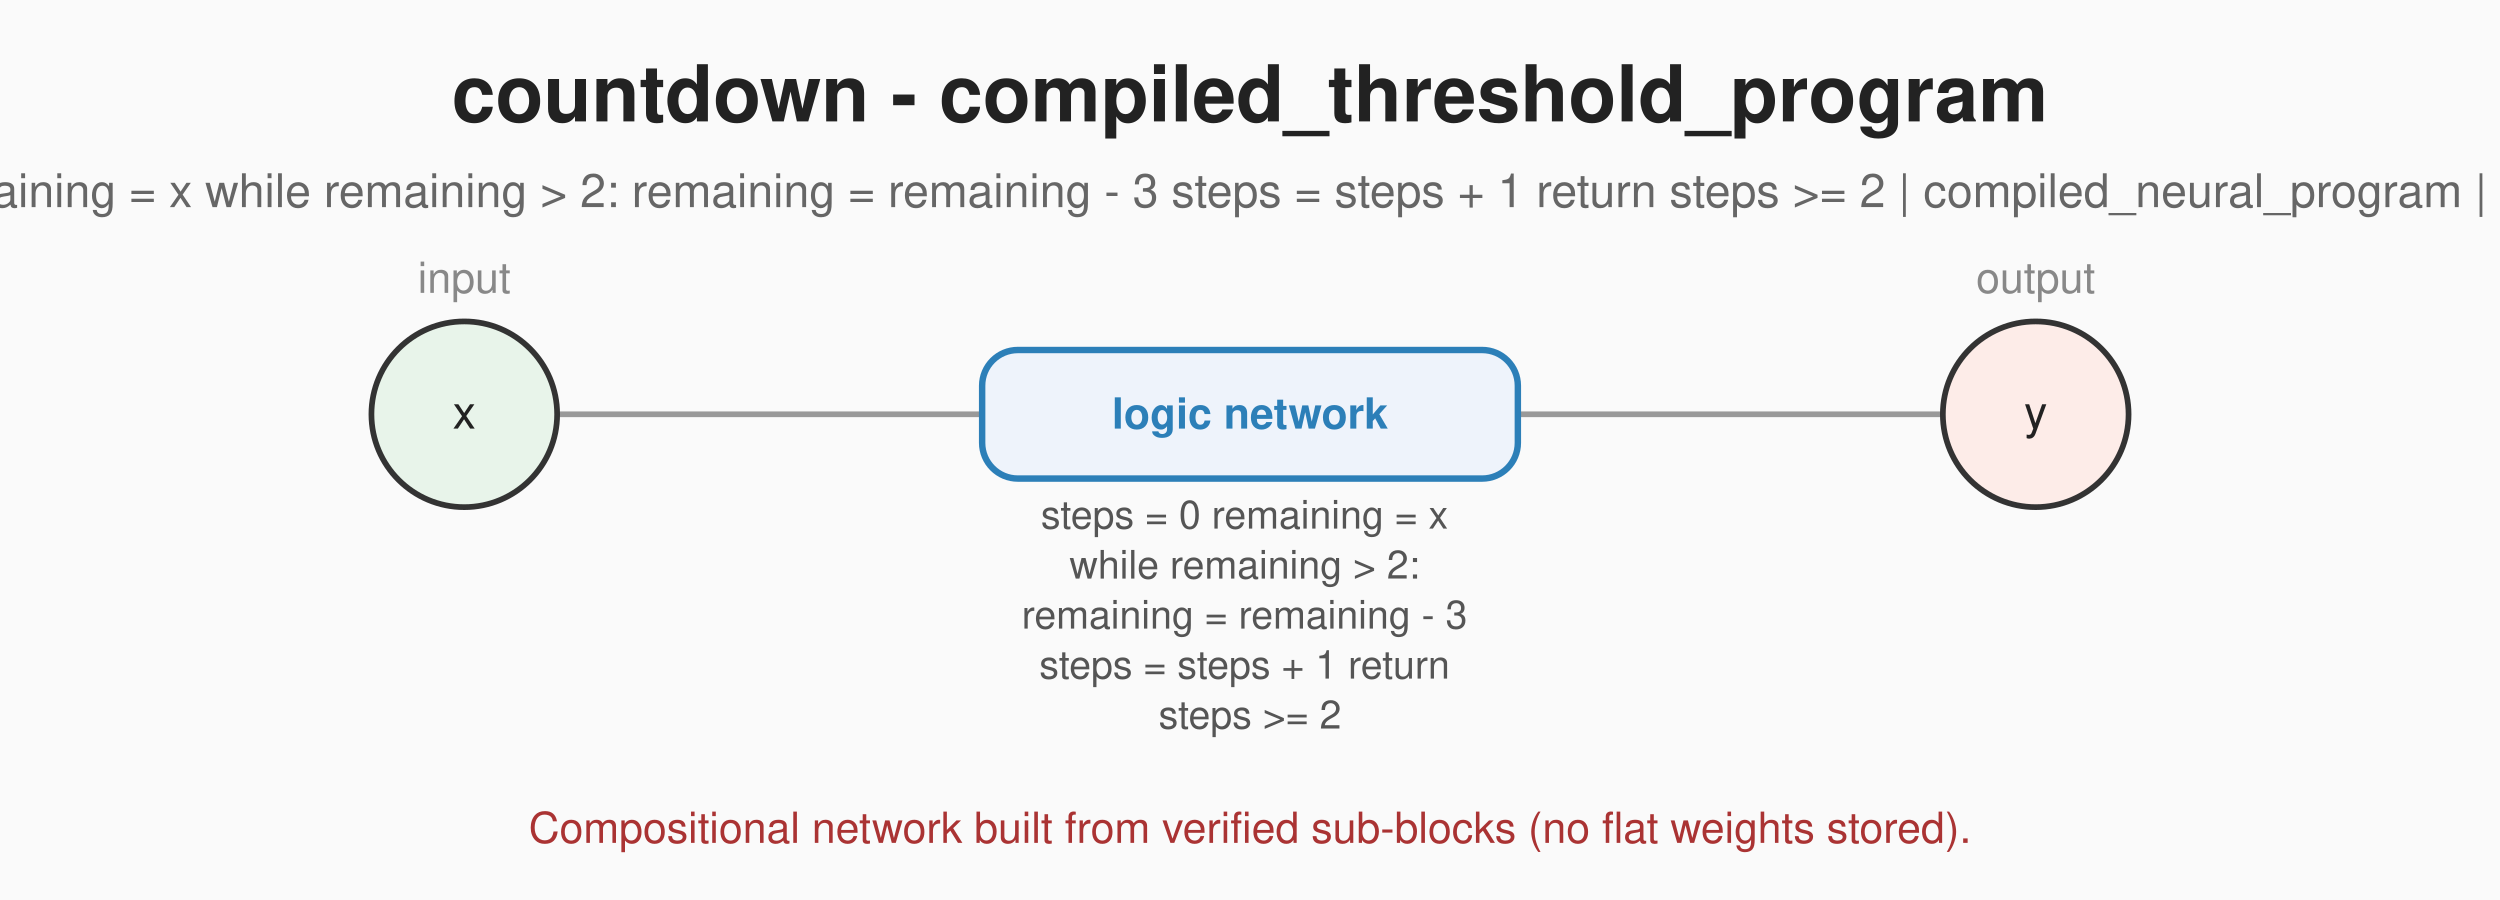
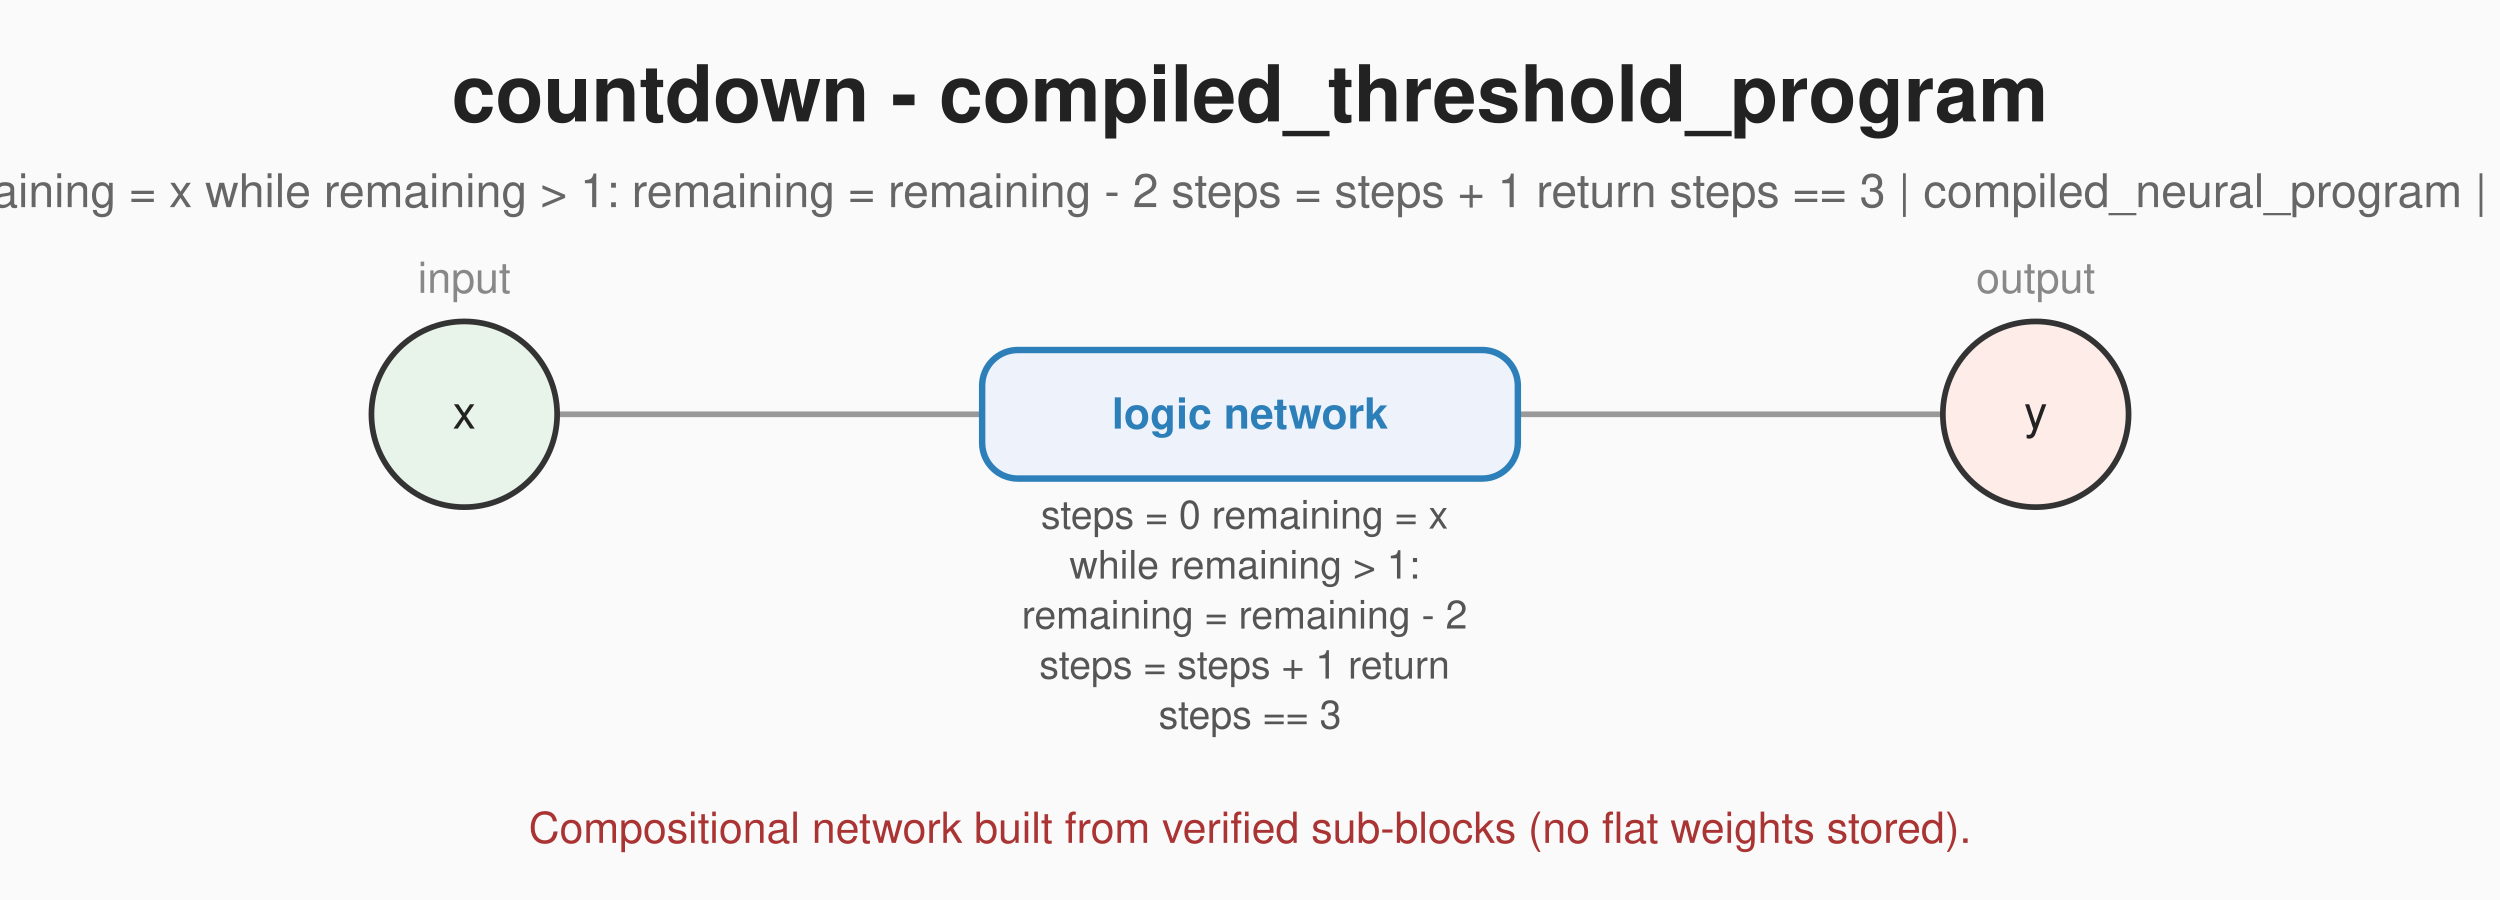
<svg xmlns="http://www.w3.org/2000/svg" width="700" height="252.0" viewBox="0 0 700 252.0" font-family="Helvetica, Arial, sans-serif">
  <style type="text/css">
  .edge { cursor: pointer; }
  .edge-line { transition: stroke-width .15s, stroke-opacity .15s; }
  .edge:hover .edge-line { stroke-opacity: 1; stroke-width: 5; }
  .edge .wlabel { transition: opacity .15s; }
  .edge:hover .wlabel rect { stroke-width: 2; }
  .neuron { cursor: pointer; transition: stroke-width .15s; }
  .neuron:hover { stroke-width: 3; }
  .neuron.dim { opacity: .35; }
  .edge.dim .edge-line { opacity: .2; }
  .edge.dim .wlabel { opacity: .25; }
  svg.hide-weights .wlabel { display: none; }
  svg.hide-biases .bias-label { display: none; }
</style>
  <rect width="700" height="252.0" fill="#fafafa" />
  <text x="350.0" y="34" text-anchor="middle" font-size="22" font-weight="bold" fill="#222">countdown - compiled_threshold_program</text>
  <text x="350.0" y="58" text-anchor="middle" font-size="13" fill="#666">
        steps = 0
        remaining = x
-         while remaining &gt; 2:
-             remaining = remaining - 3
+         while remaining &gt; 1:
+             remaining = remaining - 2
            steps = steps + 1
-         return steps &gt;= 2
+         return steps == 3
          |  compiled_neural_program  |  accuracy 1.00</text>
  <g id="diagram">
    <line x1="130.0" y1="116.0" x2="275.0" y2="116.0" stroke="#999" stroke-width="1.6" />
    <line x1="425.0" y1="116.0" x2="570.0" y2="116.0" stroke="#999" stroke-width="1.6" />
    <rect x="275.0" y="98.0" width="150" height="36" rx="10" fill="#eef3fb" stroke="#2c7fb8" stroke-width="1.8" />
    <text x="350.0" y="120.0" text-anchor="middle" font-size="12" fill="#2c7fb8" font-weight="bold">logic network</text>
    <text x="350.0" y="148.0" text-anchor="middle" font-size="11" fill="#555">
      <tspan x="350.0" dy="0">steps = 0 remaining = x</tspan>
-       <tspan x="350.0" dy="14">while remaining &gt; 2:</tspan>
-       <tspan x="350.0" dy="14">remaining = remaining - 3</tspan>
+       <tspan x="350.0" dy="14">while remaining &gt; 1:</tspan>
+       <tspan x="350.0" dy="14">remaining = remaining - 2</tspan>
      <tspan x="350.0" dy="14">steps = steps + 1 return</tspan>
-       <tspan x="350.0" dy="14">steps &gt;= 2</tspan>
+       <tspan x="350.0" dy="14">steps == 3</tspan>
    </text>
    <circle cx="130.0" cy="116.0" r="26" fill="#e8f4ea" stroke="#333333" stroke-width="1.6" />
    <text x="130.0" y="120.0" text-anchor="middle" font-size="13" fill="#222">x</text>
    <circle cx="570.0" cy="116.0" r="26" fill="#fdece8" stroke="#333333" stroke-width="1.6" />
    <text x="570.0" y="120.0" text-anchor="middle" font-size="13" fill="#222">y</text>
    <text x="130.0" y="82.0" text-anchor="middle" font-size="12" fill="#888">input</text>
    <text x="570.0" y="82.0" text-anchor="middle" font-size="12" fill="#888">output</text>
    <text x="350.0" y="236.0" text-anchor="middle" font-size="12" fill="#a33">Compositional network built from verified sub-blocks (no flat weights stored).</text>
  </g>
</svg>
